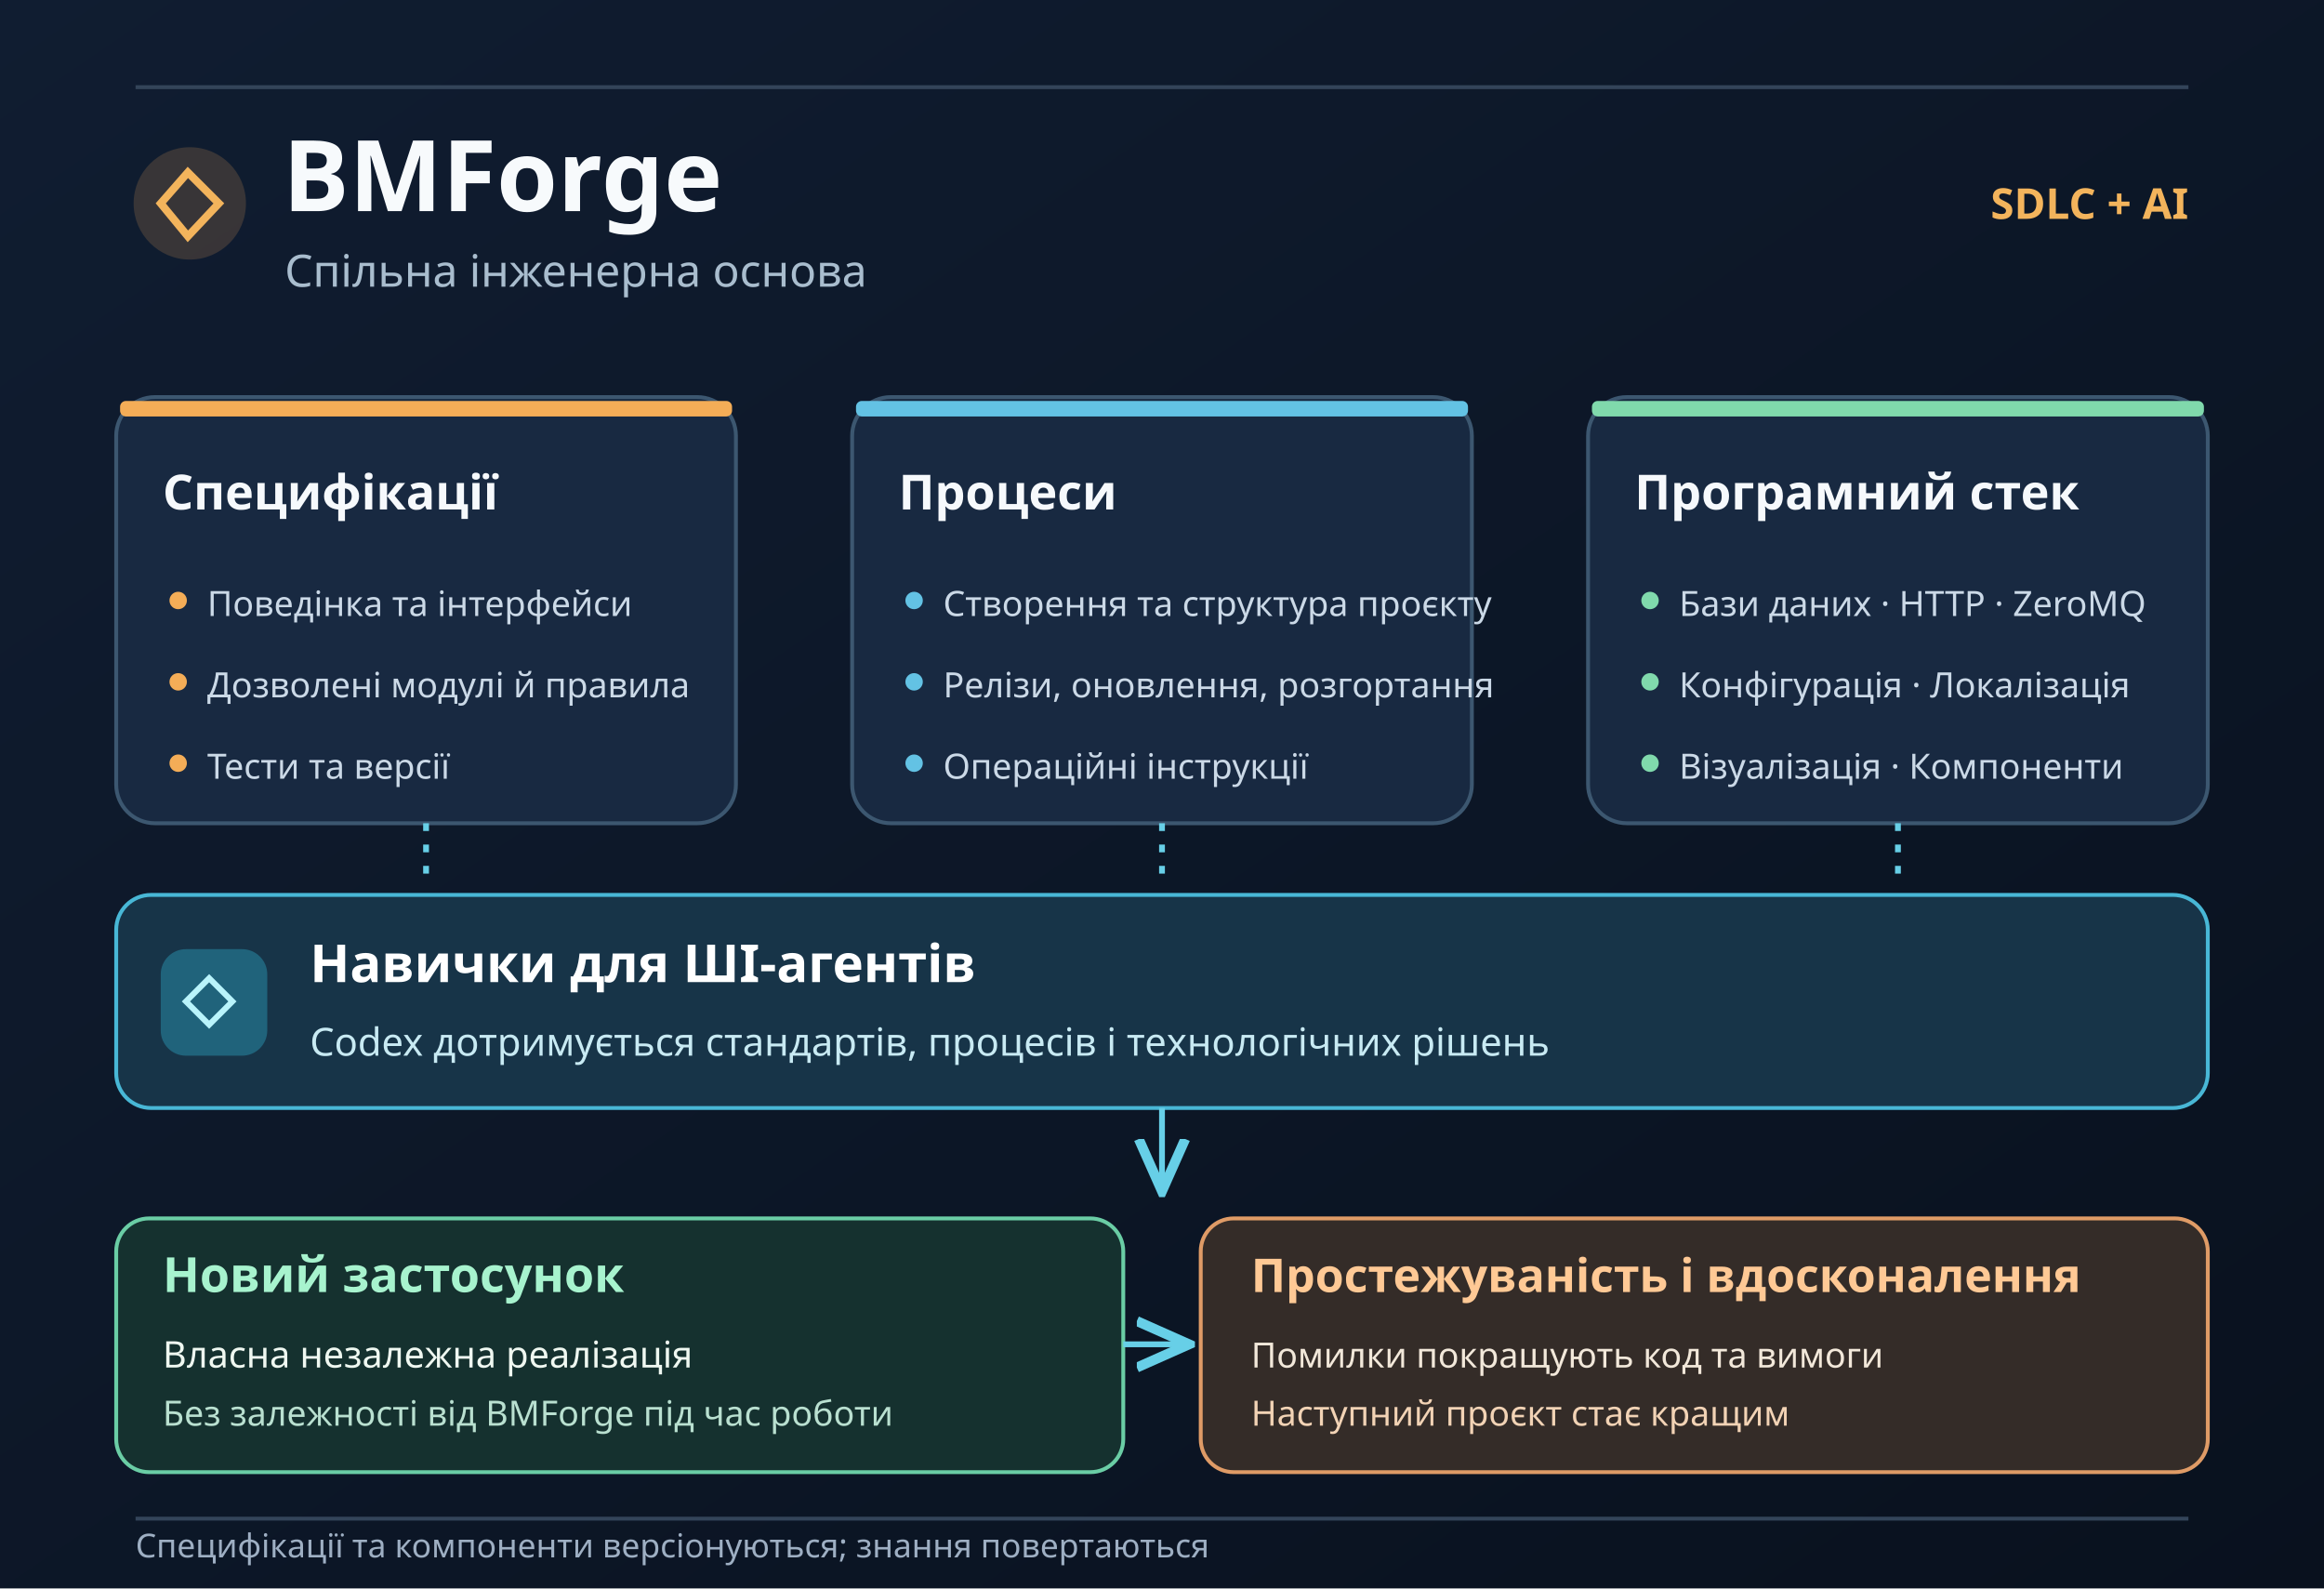
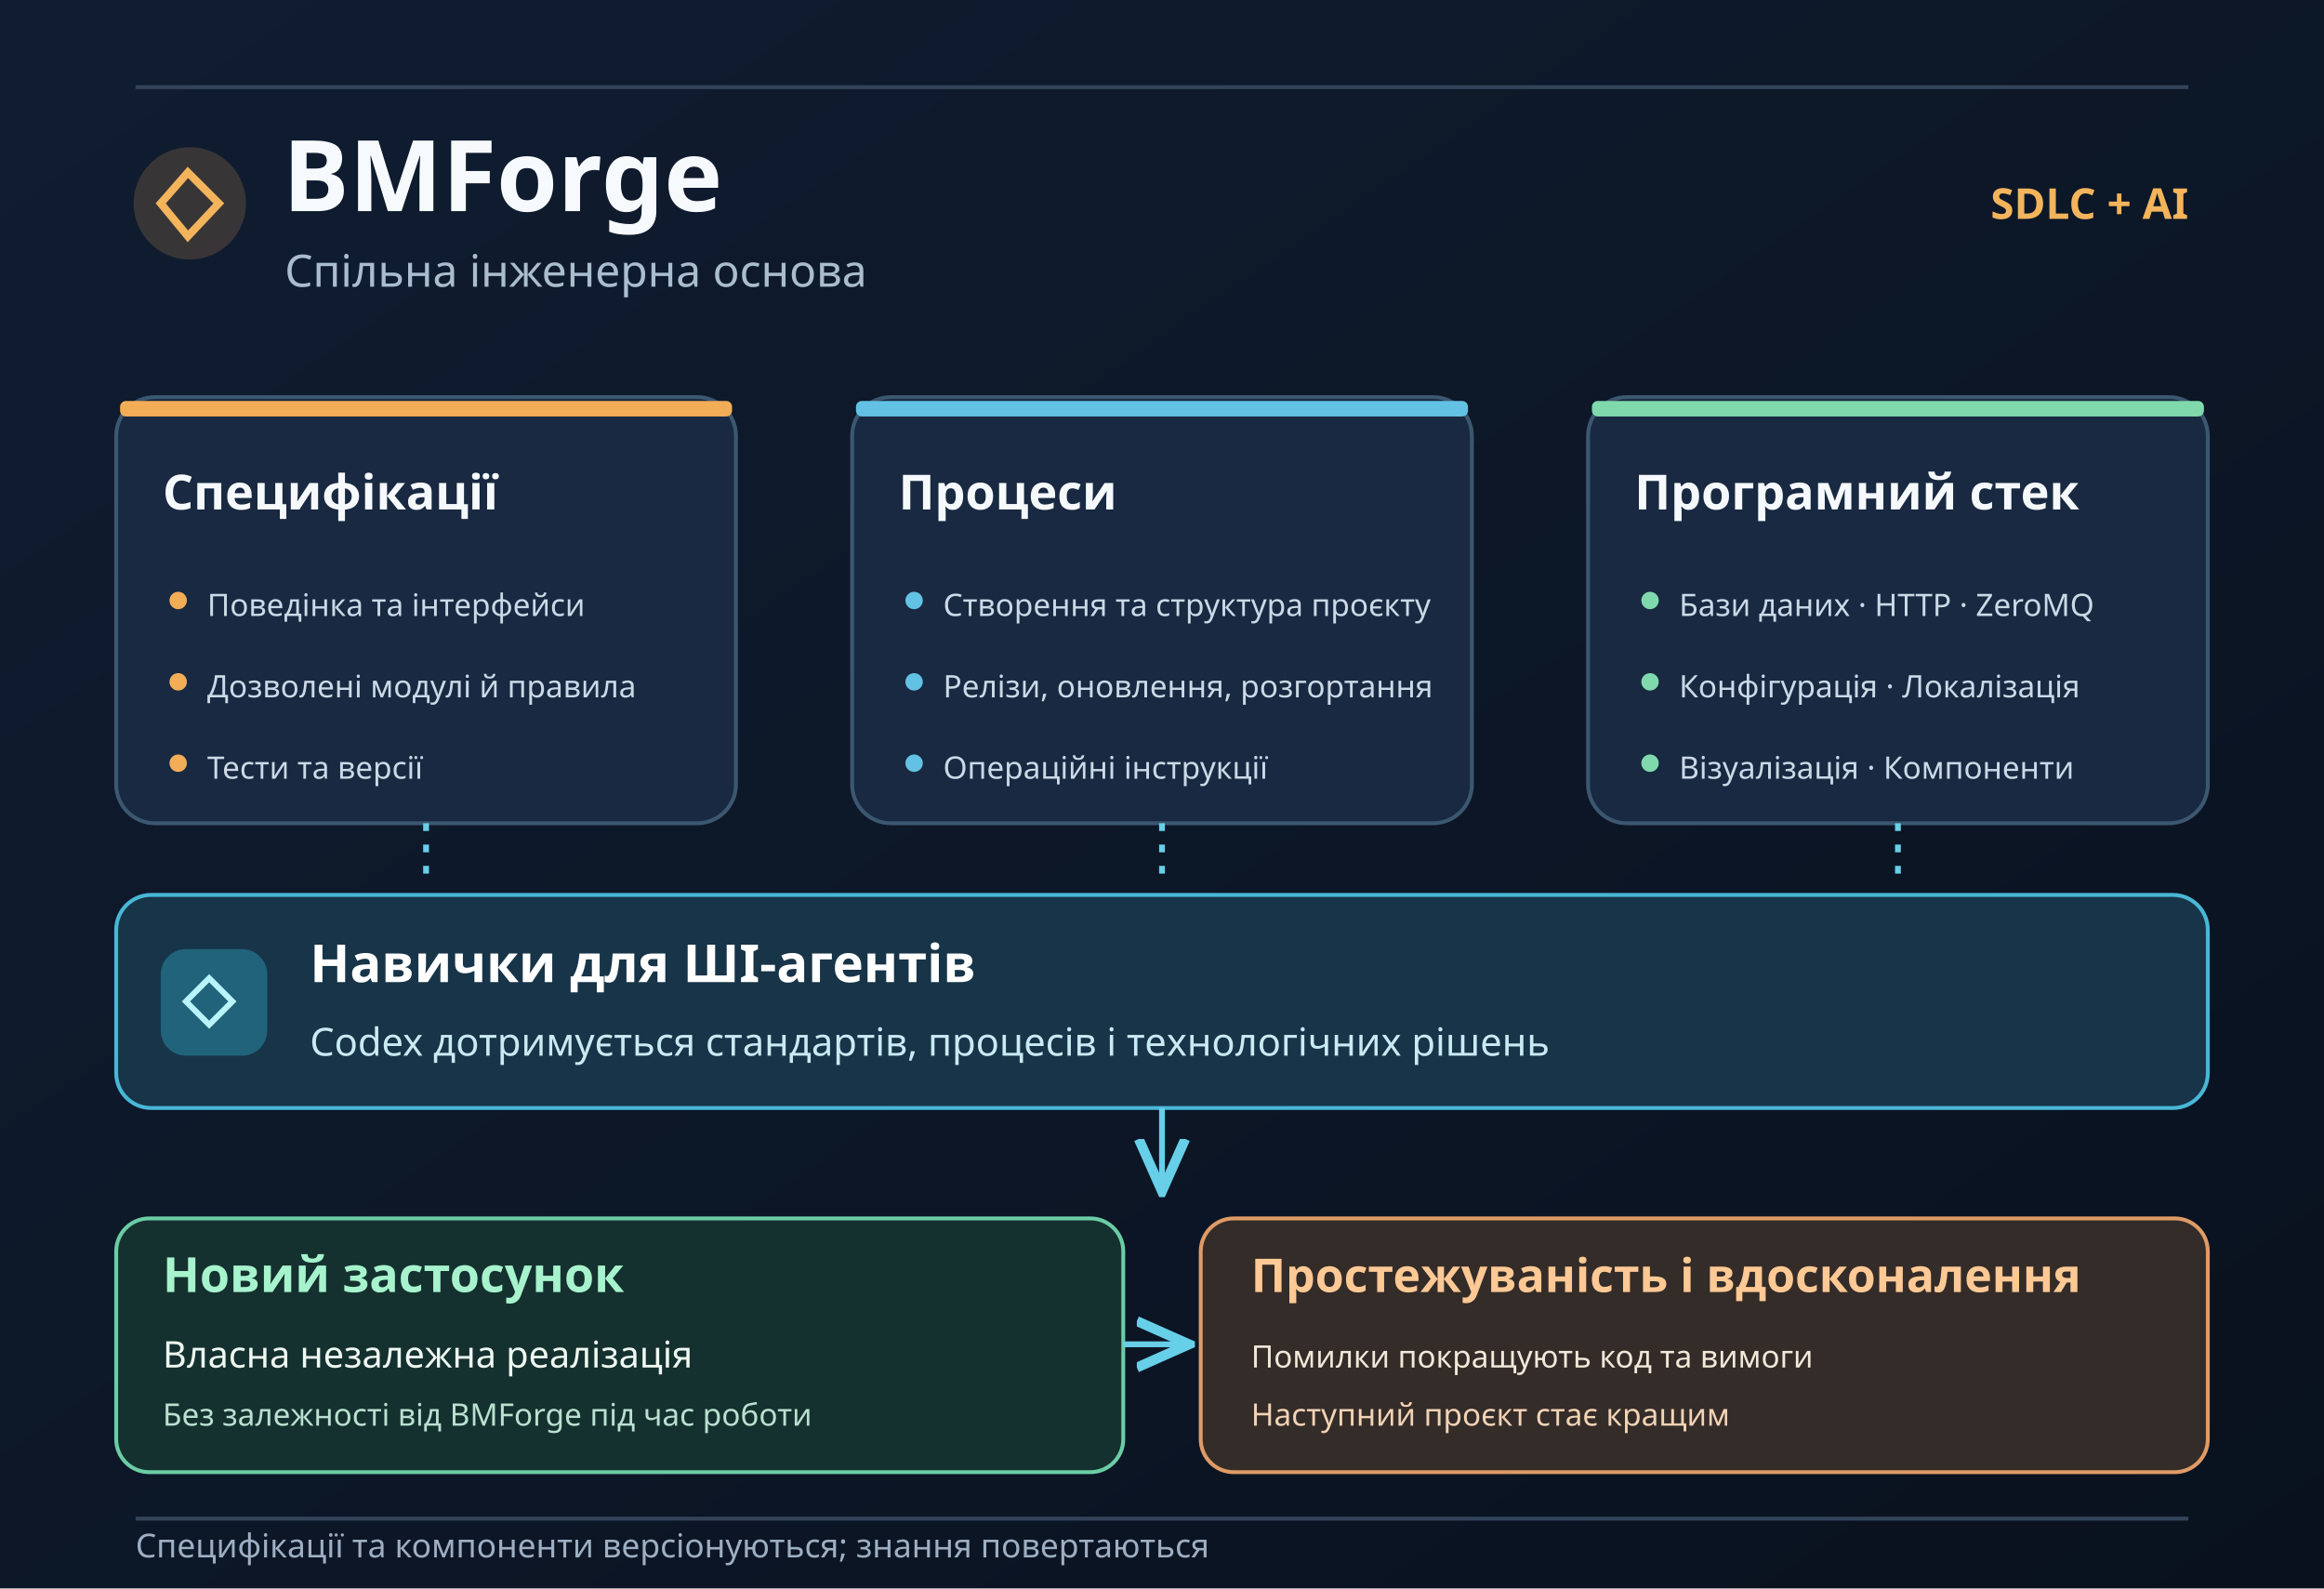
<svg xmlns="http://www.w3.org/2000/svg" width="1200" height="820" viewBox="0 0 1200 820" role="img" aria-labelledby="title desc">
  <defs>
    <linearGradient id="bg" x1="0" y1="0" x2="1" y2="1">
      <stop offset="0" stop-color="#101d31" />
      <stop offset="1" stop-color="#09111e" />
    </linearGradient>
    <linearGradient id="head" x1="0" y1="0" x2="1" y2="0">
      <stop offset="0" stop-color="#f3b45c" />
      <stop offset="1" stop-color="#f27d4c" />
    </linearGradient>
    <marker id="arr" markerWidth="10" markerHeight="10" refX="8" refY="5" orient="auto">
      <path d="M 0 1 L 9 5 L 0 9" fill="none" stroke="#67cfe7" stroke-width="1.7" />
    </marker>
  </defs>
  <rect x="0" y="0" width="1200" height="820" rx="0" fill="url(#bg)" stroke="#14263e" stroke-width="0" />
  <path d="M70 45 L1130 45" stroke="#334459" stroke-width="2" />
  <path d="M70 784 L1130 784" stroke="#334459" stroke-width="2" />
  <circle cx="98" cy="105" r="29" fill="#f3a756" opacity=".18" />
  <path d="M83 105 L97 89 L113 105 L97 122 Z" fill="none" stroke="#f3b45c" stroke-width="4" />
  <text x="146" y="109" fill="#f7fafc" font-family="'Noto Sans', 'DejaVu Sans', Arial, sans-serif" font-size="51" font-weight="750" text-anchor="start">BMForge</text>
  <text x="147" y="148" fill="#a9bdce" font-family="'Noto Sans', 'DejaVu Sans', Arial, sans-serif" font-size="23" font-weight="450" text-anchor="start">Спільна інженерна основа</text>
  <text x="1130" y="113" fill="#f3b45c" font-family="'Noto Sans', 'DejaVu Sans', Arial, sans-serif" font-size="22" font-weight="700" text-anchor="end">SDLC + AI</text>
  <rect x="60" y="205" width="320" height="220" rx="20" fill="#182941" stroke="#3c5770" stroke-width="2" />
  <rect x="62" y="207" width="316" height="8" rx="3" fill="#f4ad57" />
  <text x="84" y="263" fill="#f6f9fc" font-family="'Noto Sans', 'DejaVu Sans', Arial, sans-serif" font-size="25" font-weight="700" text-anchor="start">Специфікації</text>
  <circle cx="92" cy="310" r="4.5" fill="#f4ad57" />
-   <text x="107" y="318" fill="#cbd9e7" font-family="'Noto Sans', 'DejaVu Sans', Arial, sans-serif" font-size="18" font-weight="450" text-anchor="start">Поведінка та інтерфейси</text>
+   <text x="107" y="318" fill="#cbd9e7" font-family="'Noto Sans', 'DejaVu Sans', Arial, sans-serif" font-size="16" font-weight="450" text-anchor="start">Поведінка та інтерфейси</text>
  <circle cx="92" cy="352" r="4.5" fill="#f4ad57" />
-   <text x="107" y="360" fill="#cbd9e7" font-family="'Noto Sans', 'DejaVu Sans', Arial, sans-serif" font-size="18" font-weight="450" text-anchor="start">Дозволені модулі й правила</text>
+   <text x="107" y="360" fill="#cbd9e7" font-family="'Noto Sans', 'DejaVu Sans', Arial, sans-serif" font-size="16" font-weight="450" text-anchor="start">Дозволені модулі й правила</text>
  <circle cx="92" cy="394" r="4.5" fill="#f4ad57" />
-   <text x="107" y="402" fill="#cbd9e7" font-family="'Noto Sans', 'DejaVu Sans', Arial, sans-serif" font-size="18" font-weight="450" text-anchor="start">Тести та версії</text>
+   <text x="107" y="402" fill="#cbd9e7" font-family="'Noto Sans', 'DejaVu Sans', Arial, sans-serif" font-size="16" font-weight="450" text-anchor="start">Тести та версії</text>
  <rect x="440" y="205" width="320" height="220" rx="20" fill="#182941" stroke="#3c5770" stroke-width="2" />
  <rect x="442" y="207" width="316" height="8" rx="3" fill="#63c2e4" />
  <text x="464" y="263" fill="#f6f9fc" font-family="'Noto Sans', 'DejaVu Sans', Arial, sans-serif" font-size="25" font-weight="700" text-anchor="start">Процеси</text>
  <circle cx="472" cy="310" r="4.5" fill="#63c2e4" />
-   <text x="487" y="318" fill="#cbd9e7" font-family="'Noto Sans', 'DejaVu Sans', Arial, sans-serif" font-size="18" font-weight="450" text-anchor="start">Створення та структура проєкту</text>
+   <text x="487" y="318" fill="#cbd9e7" font-family="'Noto Sans', 'DejaVu Sans', Arial, sans-serif" font-size="16" font-weight="450" text-anchor="start">Створення та структура проєкту</text>
  <circle cx="472" cy="352" r="4.5" fill="#63c2e4" />
-   <text x="487" y="360" fill="#cbd9e7" font-family="'Noto Sans', 'DejaVu Sans', Arial, sans-serif" font-size="18" font-weight="450" text-anchor="start">Релізи, оновлення, розгортання</text>
+   <text x="487" y="360" fill="#cbd9e7" font-family="'Noto Sans', 'DejaVu Sans', Arial, sans-serif" font-size="16" font-weight="450" text-anchor="start">Релізи, оновлення, розгортання</text>
  <circle cx="472" cy="394" r="4.5" fill="#63c2e4" />
-   <text x="487" y="402" fill="#cbd9e7" font-family="'Noto Sans', 'DejaVu Sans', Arial, sans-serif" font-size="18" font-weight="450" text-anchor="start">Операційні інструкції</text>
+   <text x="487" y="402" fill="#cbd9e7" font-family="'Noto Sans', 'DejaVu Sans', Arial, sans-serif" font-size="16" font-weight="450" text-anchor="start">Операційні інструкції</text>
  <rect x="820" y="205" width="320" height="220" rx="20" fill="#182941" stroke="#3c5770" stroke-width="2" />
  <rect x="822" y="207" width="316" height="8" rx="3" fill="#80d9ac" />
  <text x="844" y="263" fill="#f6f9fc" font-family="'Noto Sans', 'DejaVu Sans', Arial, sans-serif" font-size="25" font-weight="700" text-anchor="start">Програмний стек</text>
  <circle cx="852" cy="310" r="4.5" fill="#80d9ac" />
-   <text x="867" y="318" fill="#cbd9e7" font-family="'Noto Sans', 'DejaVu Sans', Arial, sans-serif" font-size="18" font-weight="450" text-anchor="start">Бази даних · HTTP · ZeroMQ</text>
+   <text x="867" y="318" fill="#cbd9e7" font-family="'Noto Sans', 'DejaVu Sans', Arial, sans-serif" font-size="16" font-weight="450" text-anchor="start">Бази даних · HTTP · ZeroMQ</text>
  <circle cx="852" cy="352" r="4.5" fill="#80d9ac" />
-   <text x="867" y="360" fill="#cbd9e7" font-family="'Noto Sans', 'DejaVu Sans', Arial, sans-serif" font-size="18" font-weight="450" text-anchor="start">Конфігурація · Локалізація</text>
+   <text x="867" y="360" fill="#cbd9e7" font-family="'Noto Sans', 'DejaVu Sans', Arial, sans-serif" font-size="16" font-weight="450" text-anchor="start">Конфігурація · Локалізація</text>
  <circle cx="852" cy="394" r="4.5" fill="#80d9ac" />
-   <text x="867" y="402" fill="#cbd9e7" font-family="'Noto Sans', 'DejaVu Sans', Arial, sans-serif" font-size="18" font-weight="450" text-anchor="start">Візуалізація · Компоненти</text>
+   <text x="867" y="402" fill="#cbd9e7" font-family="'Noto Sans', 'DejaVu Sans', Arial, sans-serif" font-size="16" font-weight="450" text-anchor="start">Візуалізація · Компоненти</text>
  <path d="M220 425 V458 M600 425 V458 M980 425 V458" stroke="#67cfe7" stroke-width="3" stroke-dasharray="4 7" />
  <rect x="60" y="462" width="1080" height="110" rx="18" fill="#173448" stroke="#48b7d6" stroke-width="2" />
  <rect x="83" y="490" width="55" height="55" rx="13" fill="#20637b" />
  <path d="M96 517 L108 505 L120 517 L108 529 Z" stroke="#b9f4fb" fill="none" stroke-width="3" />
  <text x="160" y="507" fill="#ffffff" font-family="'Noto Sans', 'DejaVu Sans', Arial, sans-serif" font-size="27" font-weight="700" text-anchor="start">Навички для ШІ-агентів</text>
  <text x="160" y="545" fill="#c8eaf3" font-family="'Noto Sans', 'DejaVu Sans', Arial, sans-serif" font-size="20" font-weight="450" text-anchor="start">Codex дотримується стандартів, процесів і технологічних рішень</text>
  <path d="M600 572 V612" stroke="#67cfe7" stroke-width="3" marker-end="url(#arr)" />
  <rect x="60" y="629" width="520" height="131" rx="17" fill="#15312f" stroke="#6acda5" stroke-width="2" />
  <rect x="620" y="629" width="520" height="131" rx="17" fill="#342c28" stroke="#df9b66" stroke-width="2" />
  <text x="84" y="667" fill="#a7f3ce" font-family="'Noto Sans', 'DejaVu Sans', Arial, sans-serif" font-size="25" font-weight="700" text-anchor="start">Новий застосунок</text>
  <text x="84" y="706" fill="#eff8f1" font-family="'Noto Sans', 'DejaVu Sans', Arial, sans-serif" font-size="19" font-weight="450" text-anchor="start">Власна незалежна реалізація</text>
-   <text x="84" y="736" fill="#b9e0d0" font-family="'Noto Sans', 'DejaVu Sans', Arial, sans-serif" font-size="18" font-weight="450" text-anchor="start">Без залежності від BMForge під час роботи</text>
+   <text x="84" y="736" fill="#b9e0d0" font-family="'Noto Sans', 'DejaVu Sans', Arial, sans-serif" font-size="16" font-weight="450" text-anchor="start">Без залежності від BMForge під час роботи</text>
  <text x="646" y="667" fill="#ffc995" font-family="'Noto Sans', 'DejaVu Sans', Arial, sans-serif" font-size="24" font-weight="700" text-anchor="start">Простежуваність і вдосконалення</text>
-   <text x="646" y="706" fill="#f2e8da" font-family="'Noto Sans', 'DejaVu Sans', Arial, sans-serif" font-size="18" font-weight="450" text-anchor="start">Помилки покращують код та вимоги</text>
-   <text x="646" y="736" fill="#f2d3b5" font-family="'Noto Sans', 'DejaVu Sans', Arial, sans-serif" font-size="18" font-weight="450" text-anchor="start">Наступний проєкт стає кращим</text>
+   <text x="646" y="706" fill="#f2e8da" font-family="'Noto Sans', 'DejaVu Sans', Arial, sans-serif" font-size="16" font-weight="450" text-anchor="start">Помилки покращують код та вимоги</text>
+   <text x="646" y="736" fill="#f2d3b5" font-family="'Noto Sans', 'DejaVu Sans', Arial, sans-serif" font-size="16" font-weight="450" text-anchor="start">Наступний проєкт стає кращим</text>
  <path d="M580 694 H611" stroke="#67cfe7" stroke-width="3" marker-end="url(#arr)" />
  <text x="70" y="804" fill="#9eafc3" font-family="'Noto Sans', 'DejaVu Sans', Arial, sans-serif" font-size="17" font-weight="400" text-anchor="start">Специфікації та компоненти версіонуються; знання повертаються</text>
</svg>
